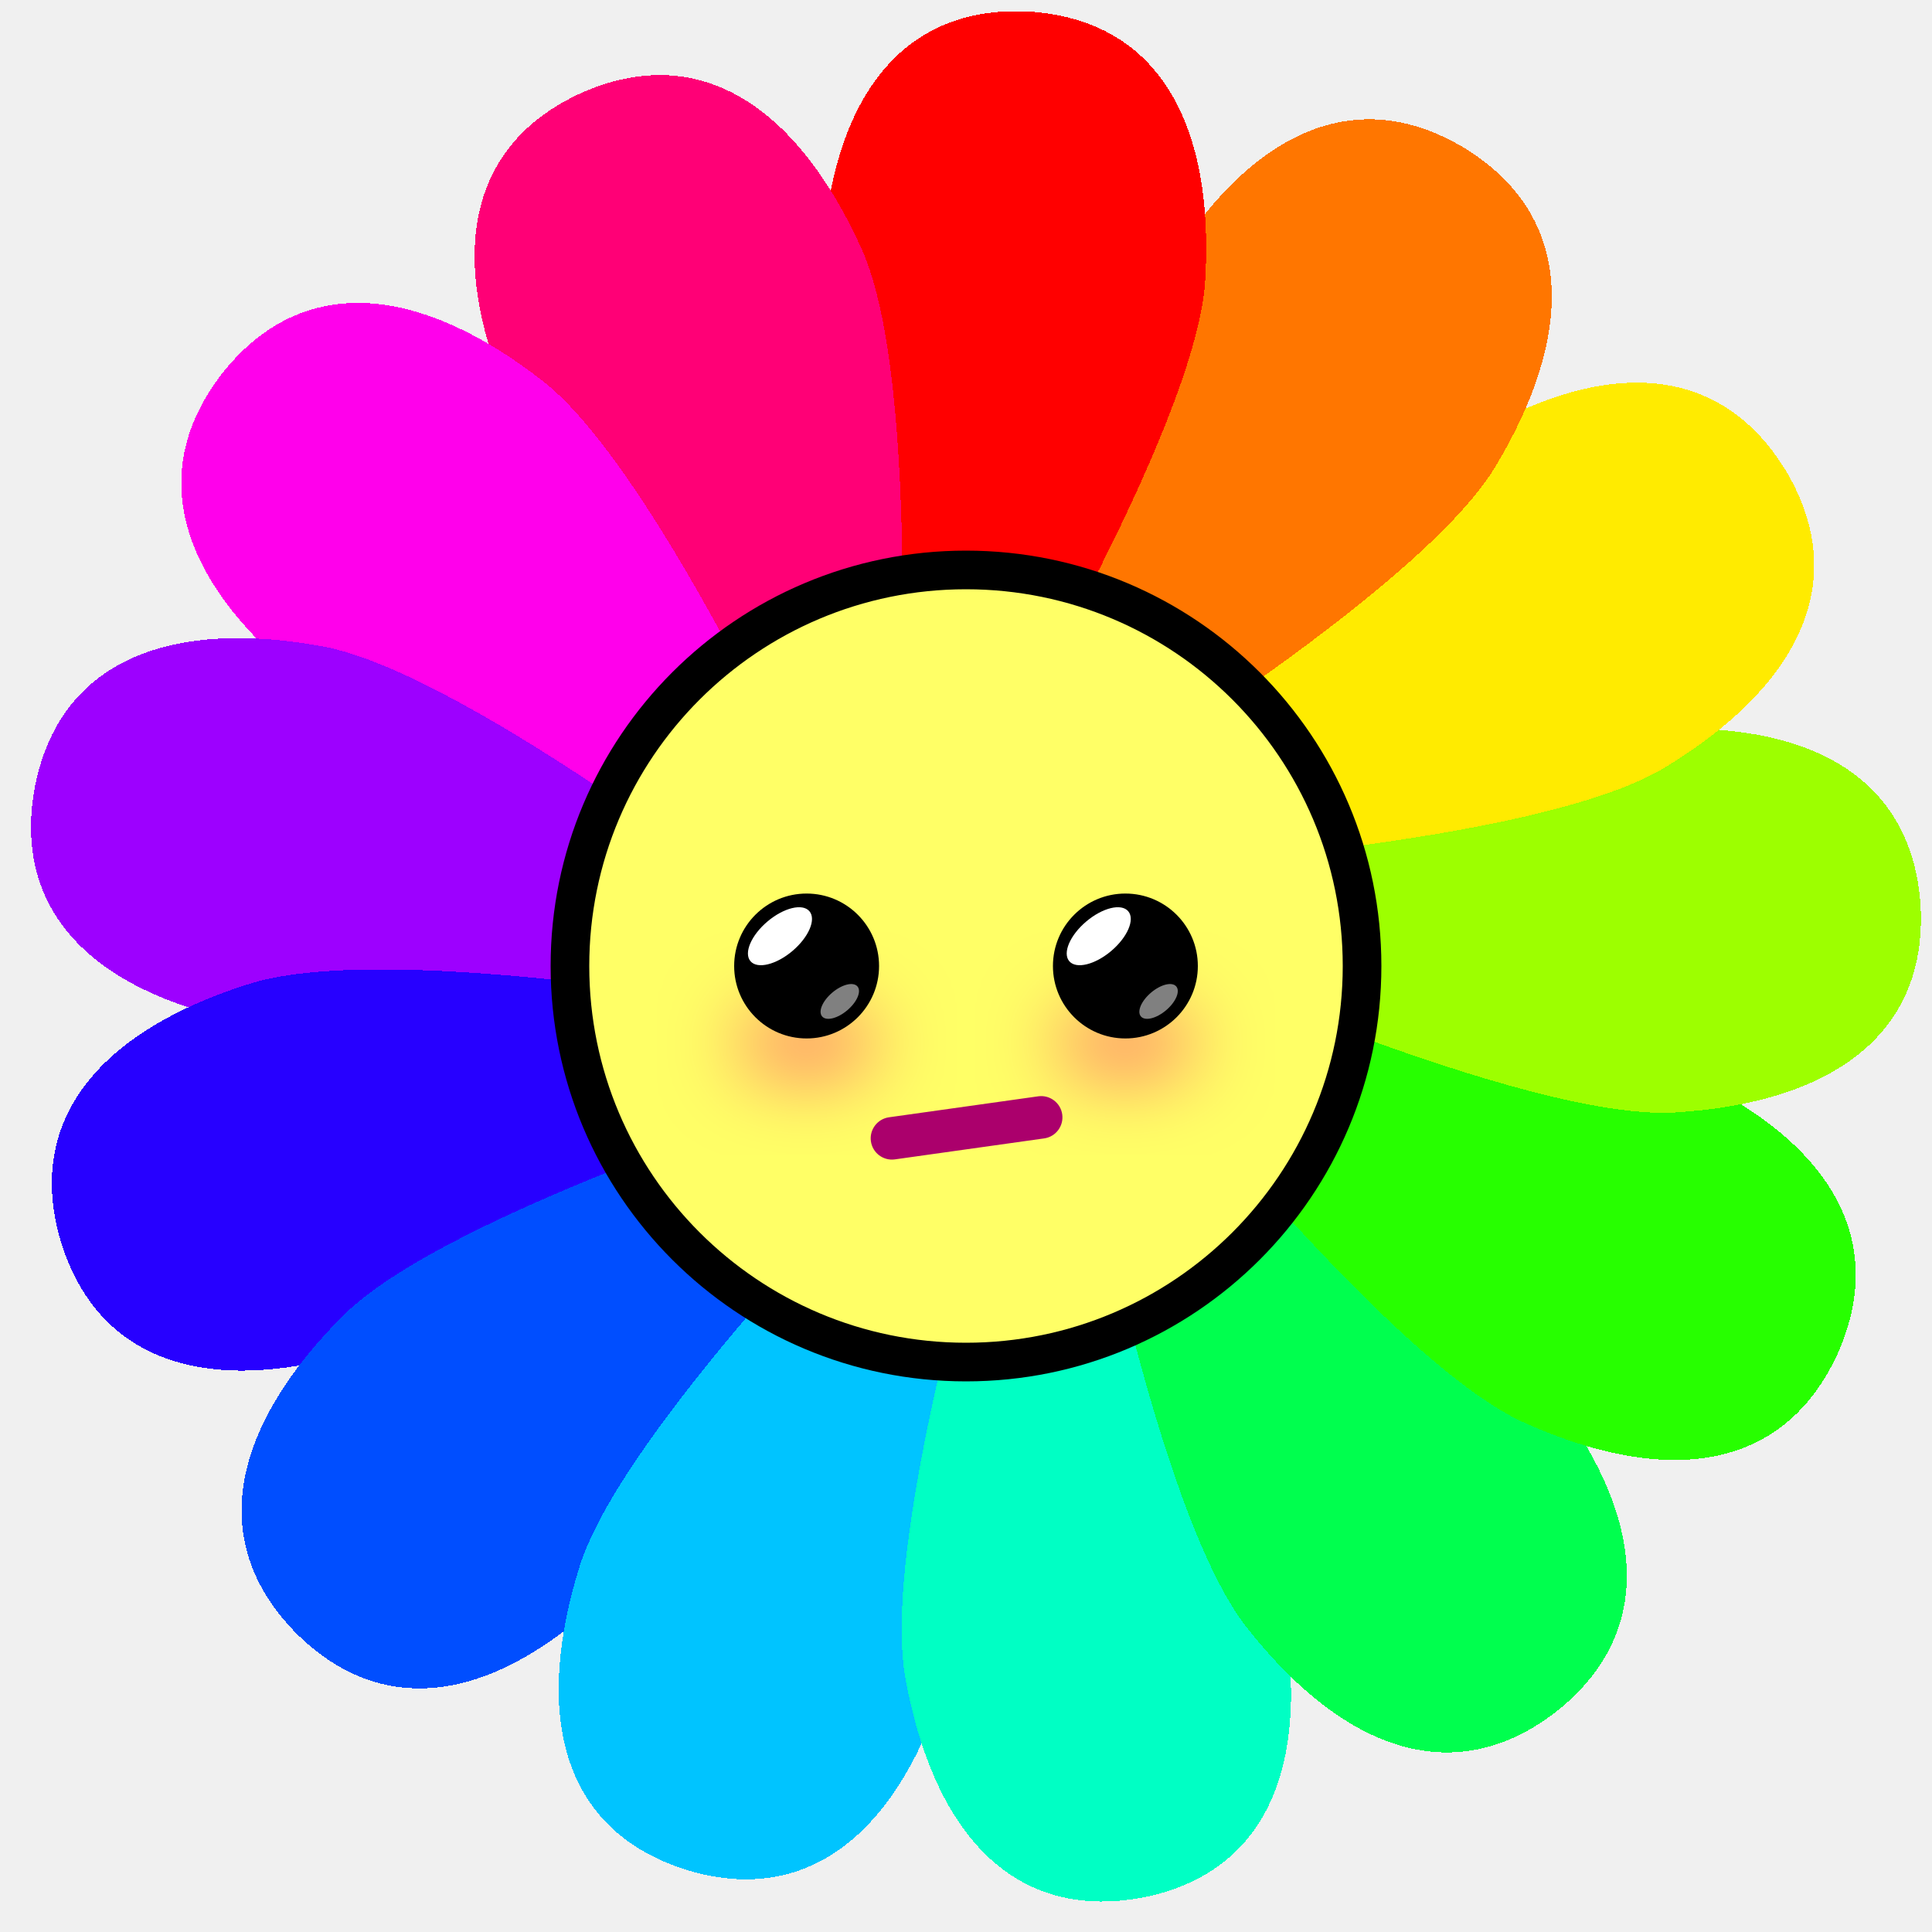
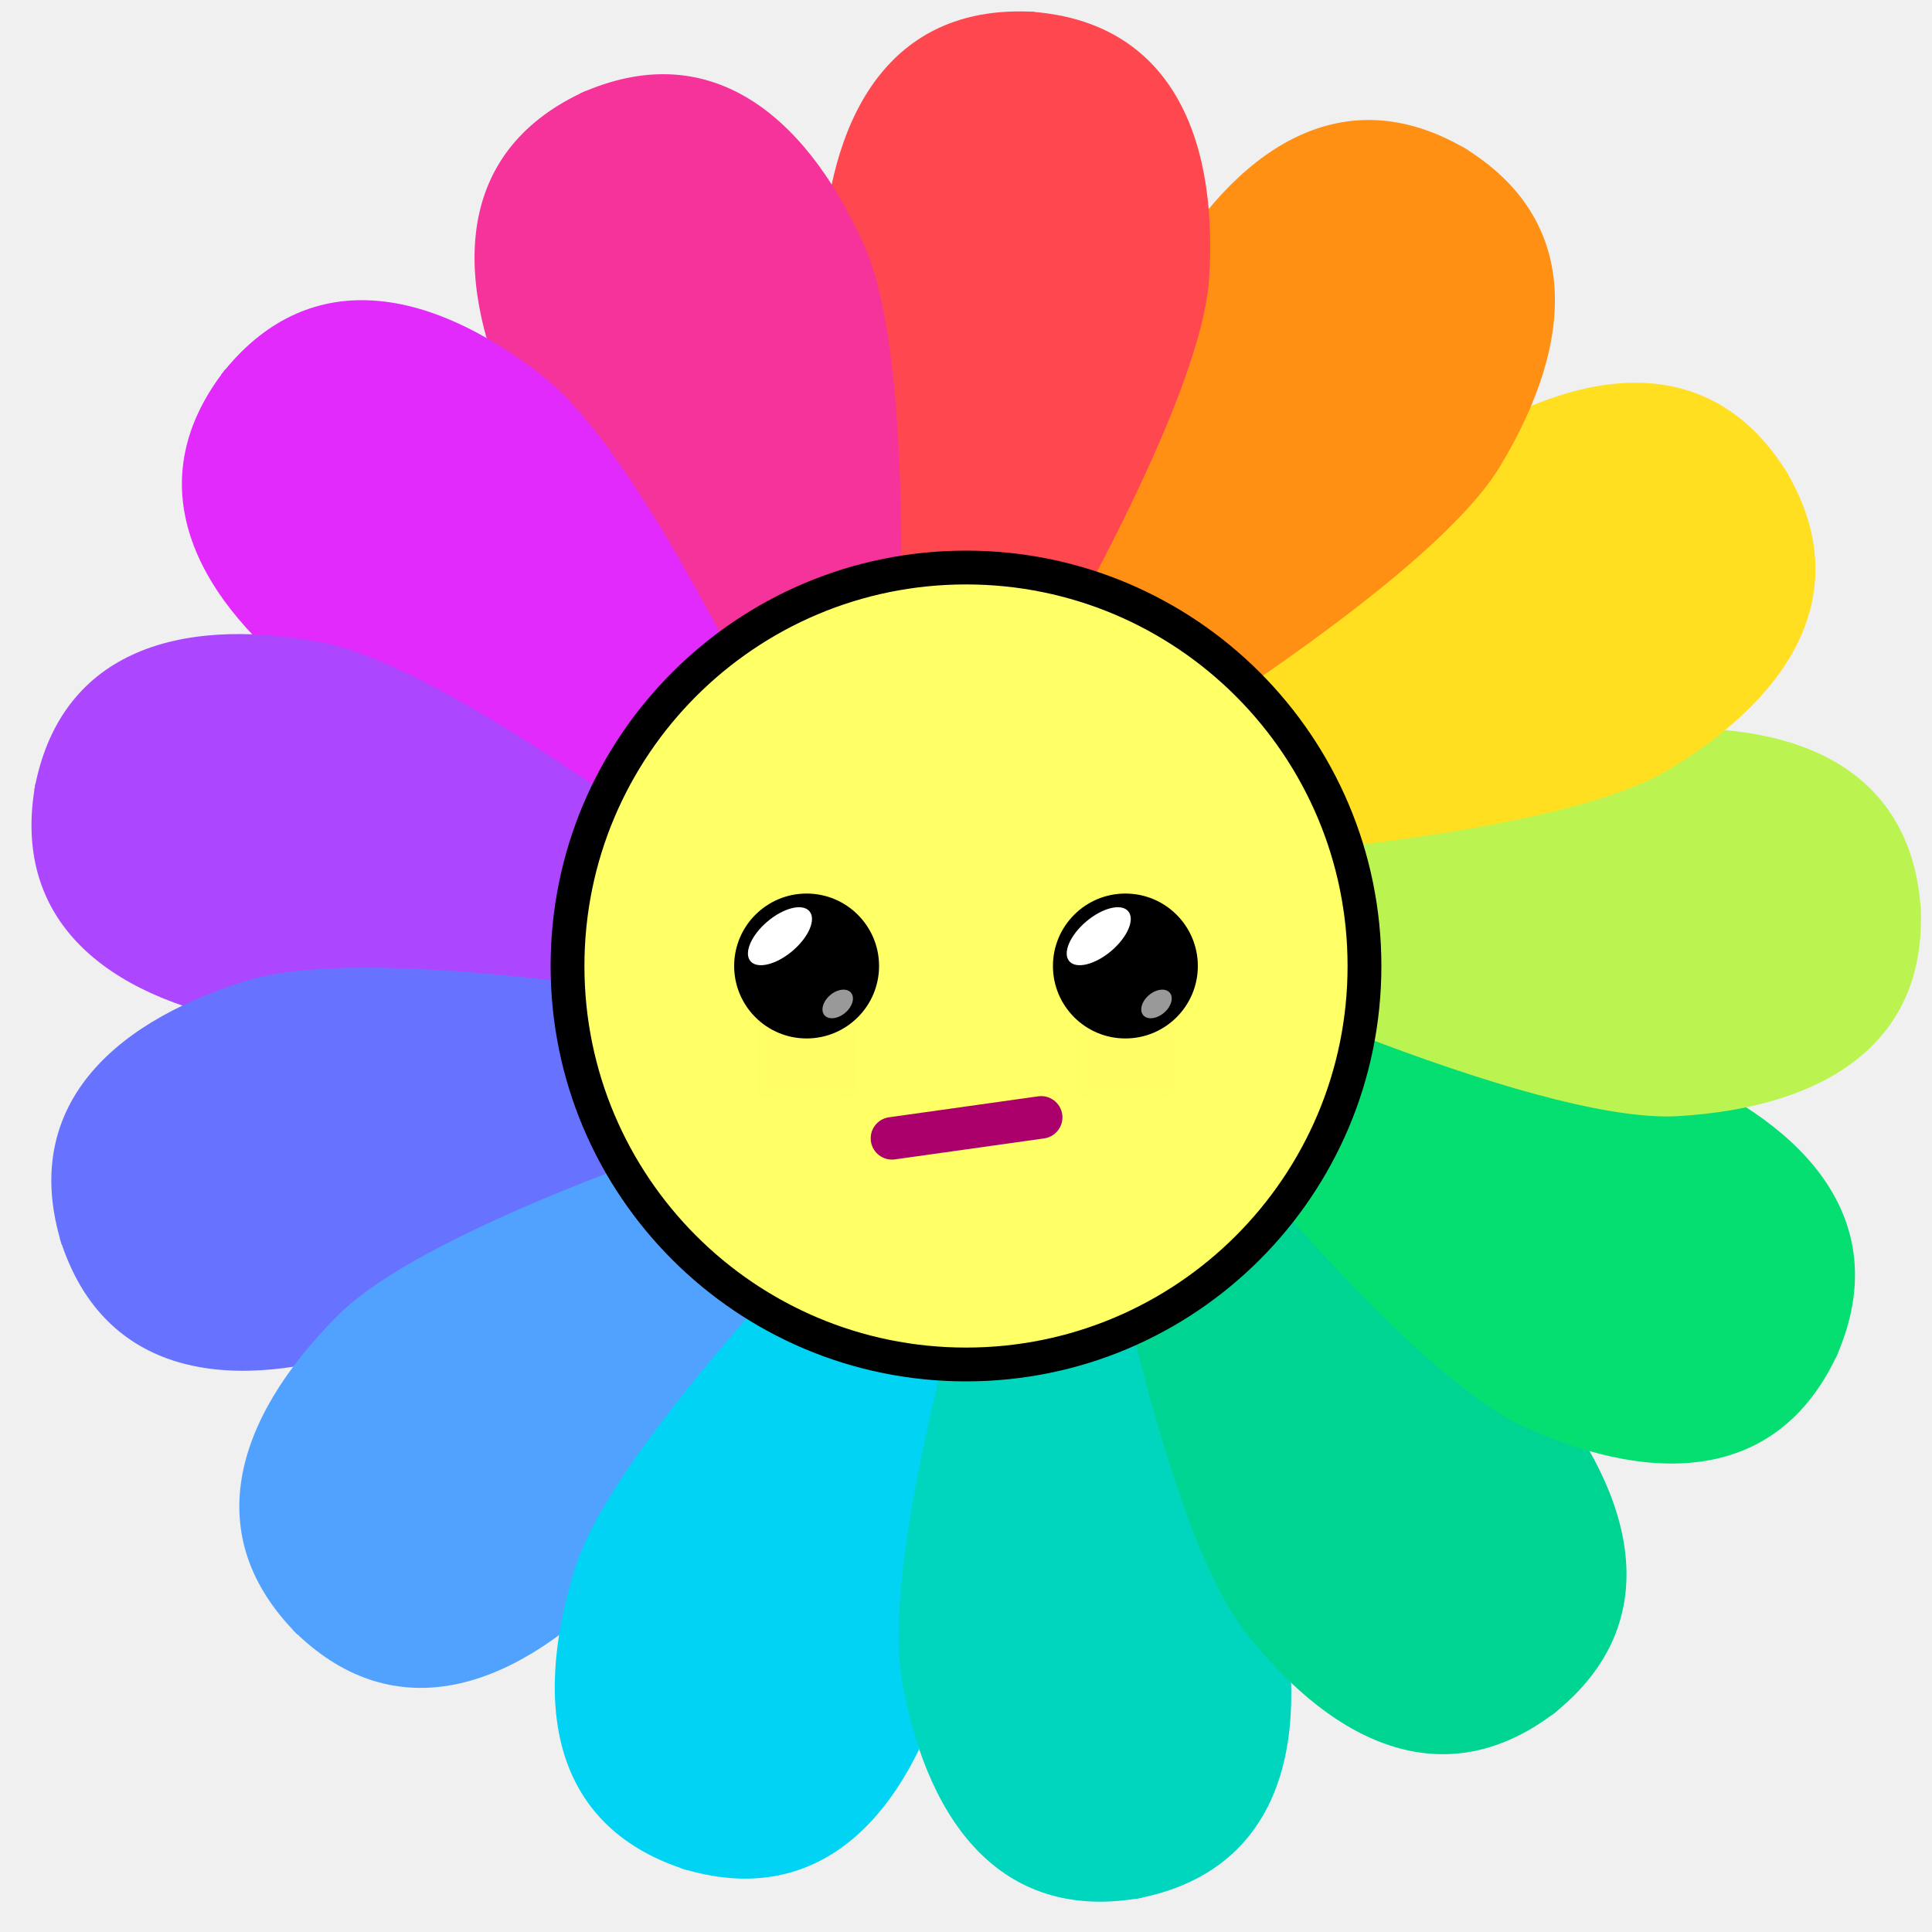
<svg xmlns="http://www.w3.org/2000/svg" width="100" height="100" viewBox="0 0 100 100" fill="none">
-   <path shape-rendering="crispEdges" fill="#ff0000" d="M53.352 0.604C46.365 0.181 43.035 5.545 42.565 13.309C42.096 21.073 50.937 40.531 50.937 40.531L53.352 0.604Z" />
-   <path shape-rendering="crispEdges" fill="#ff7600" d="M75.842 7.686C69.852 4.065 64.41 7.267 60.387 13.923C56.363 20.579 55.149 41.917 55.149 41.917L75.842 7.686Z" />
-   <path shape-rendering="crispEdges" fill="#ffeb00" d="M92.465 24.409C88.844 18.418 82.537 18.725 75.881 22.748C69.225 26.772 58.234 45.102 58.234 45.102L92.465 24.409Z" />
-   <path shape-rendering="crispEdges" fill="#9dff00" d="M99.413 46.941C98.99 39.953 93.263 37.294 85.5 37.764C77.736 38.234 59.486 49.356 59.486 49.356L99.413 46.941Z" />
-   <path shape-rendering="crispEdges" fill="#27ff00" d="M95.093 70.121C97.966 63.737 94.131 58.721 87.038 55.529C79.946 52.337 58.617 53.704 58.617 53.704L95.093 70.121Z" />
-   <path shape-rendering="crispEdges" fill="#00ff4e" d="M80.496 88.638C86.006 84.321 84.942 78.097 80.145 71.975C75.348 65.852 55.827 57.151 55.827 57.151L80.496 88.638Z" />
-   <path shape-rendering="crispEdges" fill="#00ffc4" d="M58.965 98.251C65.851 96.989 67.8 90.984 66.398 83.333C64.996 75.683 51.755 58.906 51.755 58.906L58.965 98.251Z" />
-   <path shape-rendering="crispEdges" fill="#00c4ff" d="M35.434 96.757C42.117 98.839 46.634 94.428 48.948 87.002C51.262 79.576 47.334 58.568 47.334 58.568L35.434 96.757Z" />
-   <path shape-rendering="crispEdges" fill="#004eff" d="M15.292 84.498C20.242 89.448 26.292 87.641 31.791 82.141C37.291 76.641 43.576 56.214 43.576 56.214L15.292 84.498Z" />
-   <path shape-rendering="crispEdges" fill="#2700ff" d="M3.154 64.283C5.237 70.966 11.433 72.177 18.859 69.864C26.285 67.55 41.343 52.383 41.343 52.383L3.154 64.283Z" />
-   <path shape-rendering="crispEdges" fill="#9d00ff" d="M1.801 40.743C0.539 47.628 5.463 51.581 13.114 52.983C20.764 54.385 41.146 47.953 41.146 47.953L1.801 40.743Z" />
-   <path shape-rendering="crispEdges" fill="#ff00eb" d="M11.543 19.27C7.225 24.781 9.749 30.569 15.871 35.365C21.994 40.162 43.03 43.939 43.03 43.939L11.543 19.27Z" />
-   <path shape-rendering="crispEdges" fill="#ff0076" d="M30.147 4.785C23.764 7.657 23.308 13.955 26.5 21.047C29.692 28.14 46.563 41.261 46.563 41.261L30.147 4.785Z" />
-   <path shape-rendering="crispEdges" fill="#ff0000" d="M53.205 0.595C60.192 1.018 62.851 6.744 62.382 14.508C61.912 22.271 50.79 40.522 50.79 40.522L53.205 0.595Z" />
-   <path shape-rendering="crispEdges" fill="#ff7600" d="M75.716 7.61C81.707 11.231 81.4 17.537 77.376 24.193C73.352 30.849 55.023 41.841 55.023 41.841L75.716 7.61Z" />
-   <path shape-rendering="crispEdges" fill="#ffeb00" d="M92.389 24.282C96.01 30.273 92.808 35.714 86.152 39.738C79.496 43.762 58.158 44.976 58.158 44.976L92.389 24.282Z" />
-   <path shape-rendering="crispEdges" fill="#9dff00" d="M99.404 46.794C99.826 53.781 94.462 57.111 86.698 57.58C78.935 58.05 59.477 49.209 59.477 49.209L99.404 46.794Z" />
-   <path shape-rendering="crispEdges" fill="#27ff00" d="M95.153 69.986C92.281 76.369 85.983 76.825 78.891 73.633C71.798 70.441 58.678 53.57 58.678 53.57L95.153 69.986Z" />
-   <path shape-rendering="crispEdges" fill="#00ff4e" d="M80.612 88.547C75.102 92.864 69.314 90.341 64.517 84.218C59.721 78.096 55.943 57.06 55.943 57.06L80.612 88.547Z" />
-   <path shape-rendering="crispEdges" fill="#00ffc4" d="M59.111 98.224C52.225 99.486 48.273 94.562 46.871 86.912C45.469 79.261 51.9 58.879 51.9 58.879L59.111 98.224Z" />
-   <path shape-rendering="crispEdges" fill="#00c4ff" d="M35.575 96.8C28.892 94.718 27.68 88.521 29.994 81.096C32.308 73.67 47.475 58.611 47.475 58.611L35.575 96.8Z" />
-   <path shape-rendering="crispEdges" fill="#004eff" d="M15.396 84.602C10.447 79.652 12.254 73.603 17.753 68.103C23.253 62.603 43.681 56.318 43.681 56.318L15.396 84.602Z" />
-   <path shape-rendering="crispEdges" fill="#2700ff" d="M3.198 64.424C1.116 57.741 5.527 53.224 12.953 50.91C20.378 48.596 41.387 52.524 41.387 52.524L3.198 64.424Z" />
-   <path shape-rendering="crispEdges" fill="#9d00ff" d="M1.775 40.888C3.036 34.003 9.042 32.053 16.692 33.455C24.342 34.857 41.119 48.098 41.119 48.098L1.775 40.888Z" />
-   <path shape-rendering="crispEdges" fill="#ff00eb" d="M11.452 19.387C15.769 13.876 21.992 14.941 28.115 19.738C34.237 24.534 42.939 44.055 42.939 44.055L11.452 19.387Z" />
-   <path shape-rendering="crispEdges" fill="#ff0076" d="M30.012 4.845C36.396 1.972 41.411 5.807 44.604 12.9C47.796 19.992 46.429 41.321 46.429 41.321L30.012 4.845Z" />
-   <path fill="#ffff66" d="M70.5 50C70.5 61.322 61.322 70.5 50 70.5C38.678 70.5 29.5 61.322 29.5 50C29.5 38.678 38.678 29.5 50 29.5C61.322 29.5 70.5 38.678 70.5 50Z" stroke="black" stroke-width="2" />
-   <g filter="url(#filter0_d_11_5)">
-     <ellipse cx="41.75" cy="50" rx="3.75" ry="1.75" fill="#FFFF66" fill-opacity="0.01" />
+   <path d="M53.552 0.616C46.425 0.185 43.039 5.476 42.575 13.143C42.112 20.809 51.167 40.044 51.167 40.044L53.552 0.616Z" fill="#FF4750" />
+   <path d="M76.013 7.789C69.903 4.096 64.446 7.207 60.473 13.78C56.499 20.353 55.579 41.593 55.579 41.593L76.013 7.789Z" fill="#FF9014" />
+   <path d="M92.569 24.58C88.875 18.469 82.597 18.689 76.024 22.662C69.451 26.636 58.765 45.014 58.765 45.014L92.569 24.58Z" fill="#FFDF20" />
+   <path d="M99.425 47.14C98.994 40.013 93.333 37.29 85.666 37.754C78 38.218 59.997 49.525 59.997 49.525L99.425 47.14Z" fill="#BBF451" />
+   <path d="M95.011 70.303C97.941 63.792 94.194 58.75 87.191 55.598C80.187 52.446 58.991 54.092 58.991 54.092L95.011 70.303Z" fill="#05DF72" />
+   <path d="M80.338 88.761C85.959 84.358 84.984 78.152 80.248 72.106C75.511 66.06 55.978 57.667 55.978 57.667L80.338 88.761Z" fill="#00D492" />
+   <path d="M58.769 98.287C65.792 97 67.813 91.052 66.428 83.497C65.044 75.942 51.649 59.434 51.649 59.434L58.769 98.287Z" fill="#00D5BE" />
+   <path d="M35.243 96.697C42.06 98.821 46.613 94.494 48.898 87.161C51.183 79.828 46.994 58.986 46.994 58.986L35.243 96.697Z" fill="#00D3F3" />
+   <path d="M15.151 84.356C20.2 89.405 26.242 87.69 31.674 82.259C37.104 76.828 43.081 56.426 43.081 56.426L15.151 84.356Z" fill="#51A2FF" />
+   <path d="M3.095 64.092C5.219 70.909 11.367 72.198 18.7 69.913C26.033 67.628 40.806 52.341 40.806 52.341L3.095 64.092Z" fill="#6773FF" />
+   <path d="M1.837 40.546C0.55 47.569 5.395 51.568 12.95 52.953C20.504 54.337 40.69 47.666 40.69 47.666L1.837 40.546Z" fill="#AD46FF" />
+   <path d="M11.666 19.113C7.262 24.734 9.694 30.526 15.74 35.263C21.786 39.999 42.76 43.474 42.76 43.474L11.666 19.113Z" fill="#E12AFB" />
+   <path d="M30.329 4.702C23.818 7.633 23.279 13.892 26.432 20.895C29.584 27.899 46.541 40.722 46.541 40.722L30.329 4.702Z" fill="#F6339A" />
+   <path d="M53.205 0.595C60.332 1.026 63.055 6.687 62.591 14.353C62.128 22.02 50.82 40.023 50.82 40.023L53.205 0.595Z" fill="#FF4750" />
+   <path d="M75.716 7.61C81.826 11.303 81.607 17.581 77.633 24.154C73.66 30.727 55.281 41.413 55.281 41.413L75.716 7.61Z" fill="#FF9014" />
+   <path d="M92.389 24.282C96.083 30.393 92.971 35.849 86.398 39.823C79.825 43.796 58.586 44.717 58.586 44.717L92.389 24.282Z" fill="#FFDF20" />
+   <path d="M99.404 46.794C99.835 53.92 94.543 57.306 86.877 57.77C79.21 58.234 59.976 49.178 59.976 49.178L99.404 46.794Z" fill="#BBF451" />
+   <path d="M95.153 69.986C92.223 76.497 85.965 77.036 78.961 73.884C71.957 70.732 59.133 53.775 59.133 53.775L95.153 69.986Z" fill="#05DF72" />
+   <path d="M80.612 88.547C74.992 92.95 69.199 90.519 64.463 84.473C59.726 78.427 56.252 57.453 56.252 57.453L80.612 88.547Z" fill="#00D492" />
+   <path d="M59.111 98.224C52.087 99.511 48.089 94.666 46.704 87.112C45.32 79.557 51.99 59.371 51.99 59.371L59.111 98.224Z" fill="#00D5BE" />
+   <path d="M35.575 96.8C28.758 94.676 27.469 88.528 29.754 81.195C32.039 73.862 47.326 59.089 47.326 59.089L35.575 96.8Z" fill="#00D3F3" />
+   <path d="M15.396 84.602C10.348 79.553 12.063 73.51 17.494 68.079C22.925 62.648 43.327 56.672 43.327 56.672L15.396 84.602Z" fill="#51A2FF" />
+   <path d="M3.198 64.424C1.074 57.607 5.401 53.054 12.734 50.769C20.067 48.484 40.91 52.672 40.91 52.672L3.198 64.424Z" fill="#6773FF" />
+   <path d="M1.775 40.888C3.062 33.865 9.009 31.844 16.564 33.228C24.119 34.613 40.627 48.008 40.627 48.008L1.775 40.888Z" fill="#AD46FF" />
+   <path d="M11.452 19.387C15.855 13.766 22.061 14.741 28.107 19.477C34.153 24.214 42.545 43.747 42.545 43.747L11.452 19.387Z" fill="#E12AFB" />
+   <path d="M30.012 4.845C36.523 1.915 41.565 5.662 44.718 12.666C47.87 19.669 46.224 40.865 46.224 40.865L30.012 4.845Z" fill="#F6339A" />
+   <path d="M50 29.375C61.391 29.375 70.625 38.609 70.625 50C70.625 61.391 61.391 70.625 50 70.625C38.609 70.625 29.375 61.391 29.375 50C29.375 38.609 38.609 29.375 50 29.375Z" fill="#FFFF66" stroke="black" stroke-width="1.75" />
+   <g filter="url(#filter0_d_18_21)">
+     <ellipse cx="41.75" cy="50" rx="3.75" ry="1" fill="#FFFF66" fill-opacity="0.01" />
  </g>
  <circle cx="41.75" cy="50" r="3.75" fill="black" />
-   <ellipse cx="43.467" cy="51.834" rx="0.6" ry="1.2" transform="rotate(49.7706 43.4672 51.8344)" fill="white" fill-opacity="0.5" />
+   <ellipse cx="43.36" cy="51.964" rx="0.6" ry="0.9" transform="rotate(49.7706 43.3596 51.9641)" fill="white" fill-opacity="0.6" />
  <ellipse cx="40.371" cy="48.459" rx="1" ry="2" transform="rotate(49.7706 40.3713 48.4586)" fill="white" />
-   <g filter="url(#filter1_d_11_5)">
-     <ellipse cx="58.25" cy="50" rx="3.75" ry="1.75" fill="#FFFF66" fill-opacity="0.01" />
+   <g filter="url(#filter1_d_18_21)">
+     <ellipse cx="58.25" cy="50" rx="3.75" ry="1" fill="#FFFF66" fill-opacity="0.01" />
  </g>
  <circle cx="58.25" cy="50" r="3.75" fill="black" />
-   <ellipse cx="59.967" cy="51.834" rx="0.6" ry="1.2" transform="rotate(49.7706 59.9672 51.8344)" fill="white" fill-opacity="0.5" />
+   <ellipse cx="59.86" cy="51.964" rx="0.6" ry="0.9" transform="rotate(49.7706 59.8596 51.9641)" fill="white" fill-opacity="0.6" />
  <ellipse cx="56.871" cy="48.459" rx="1" ry="2" transform="rotate(49.7706 56.8713 48.4586)" fill="white" />
  <rect x="44.925" y="57.984" width="10" height="2.2" rx="1.1" transform="rotate(-8 44.9252 57.9844)" fill="#AB006C" />
  <defs>
-     <filter id="filter0_d_11_5" x="34" y="48.25" width="15.5" height="11.5" filterUnits="userSpaceOnUse" color-interpolation-filters="sRGB">
+     <filter id="filter0_d_18_21" x="30.5" y="45.5" width="22.5" height="17" filterUnits="userSpaceOnUse" color-interpolation-filters="sRGB">
      <feFlood flood-opacity="0" result="BackgroundImageFix" />
      <feColorMatrix in="SourceAlpha" type="matrix" values="0 0 0 0 0 0 0 0 0 0 0 0 0 0 0 0 0 0 127 0" result="hardAlpha" />
+       <feMorphology radius="0.5" operator="dilate" in="SourceAlpha" result="effect1_dropShadow_18_21" />
      <feOffset dy="4" />
-       <feGaussianBlur stdDeviation="2" />
-       <feColorMatrix type="matrix" values="0 0 0 0 1 0 0 0 0 0 0 0 0 0 0.433 0 0 0 0.5 0" />
-       <feBlend mode="normal" in2="BackgroundImageFix" result="effect1_dropShadow_11_5" />
-       <feBlend mode="normal" in="SourceGraphic" in2="effect1_dropShadow_11_5" result="shape" />
+       <feGaussianBlur stdDeviation="3.5" />
+       <feColorMatrix type="matrix" values="0 0 0 0 1 0 0 0 0 0 0 0 0 0 0.431 0 0 0 1 0" />
+       <feBlend mode="normal" in2="BackgroundImageFix" result="effect1_dropShadow_18_21" />
+       <feBlend mode="normal" in="SourceGraphic" in2="effect1_dropShadow_18_21" result="shape" />
    </filter>
-     <filter id="filter1_d_11_5" x="50.5" y="48.25" width="15.5" height="11.5" filterUnits="userSpaceOnUse" color-interpolation-filters="sRGB">
+     <filter id="filter1_d_18_21" x="47" y="45.5" width="22.5" height="17" filterUnits="userSpaceOnUse" color-interpolation-filters="sRGB">
      <feFlood flood-opacity="0" result="BackgroundImageFix" />
      <feColorMatrix in="SourceAlpha" type="matrix" values="0 0 0 0 0 0 0 0 0 0 0 0 0 0 0 0 0 0 127 0" result="hardAlpha" />
+       <feMorphology radius="0.5" operator="dilate" in="SourceAlpha" result="effect1_dropShadow_18_21" />
      <feOffset dy="4" />
-       <feGaussianBlur stdDeviation="2" />
-       <feColorMatrix type="matrix" values="0 0 0 0 1 0 0 0 0 0 0 0 0 0 0.433 0 0 0 0.5 0" />
-       <feBlend mode="normal" in2="BackgroundImageFix" result="effect1_dropShadow_11_5" />
-       <feBlend mode="normal" in="SourceGraphic" in2="effect1_dropShadow_11_5" result="shape" />
+       <feGaussianBlur stdDeviation="3.5" />
+       <feColorMatrix type="matrix" values="0 0 0 0 1 0 0 0 0 0 0 0 0 0 0.431 0 0 0 1 0" />
+       <feBlend mode="normal" in2="BackgroundImageFix" result="effect1_dropShadow_18_21" />
+       <feBlend mode="normal" in="SourceGraphic" in2="effect1_dropShadow_18_21" result="shape" />
    </filter>
  </defs>
</svg>
